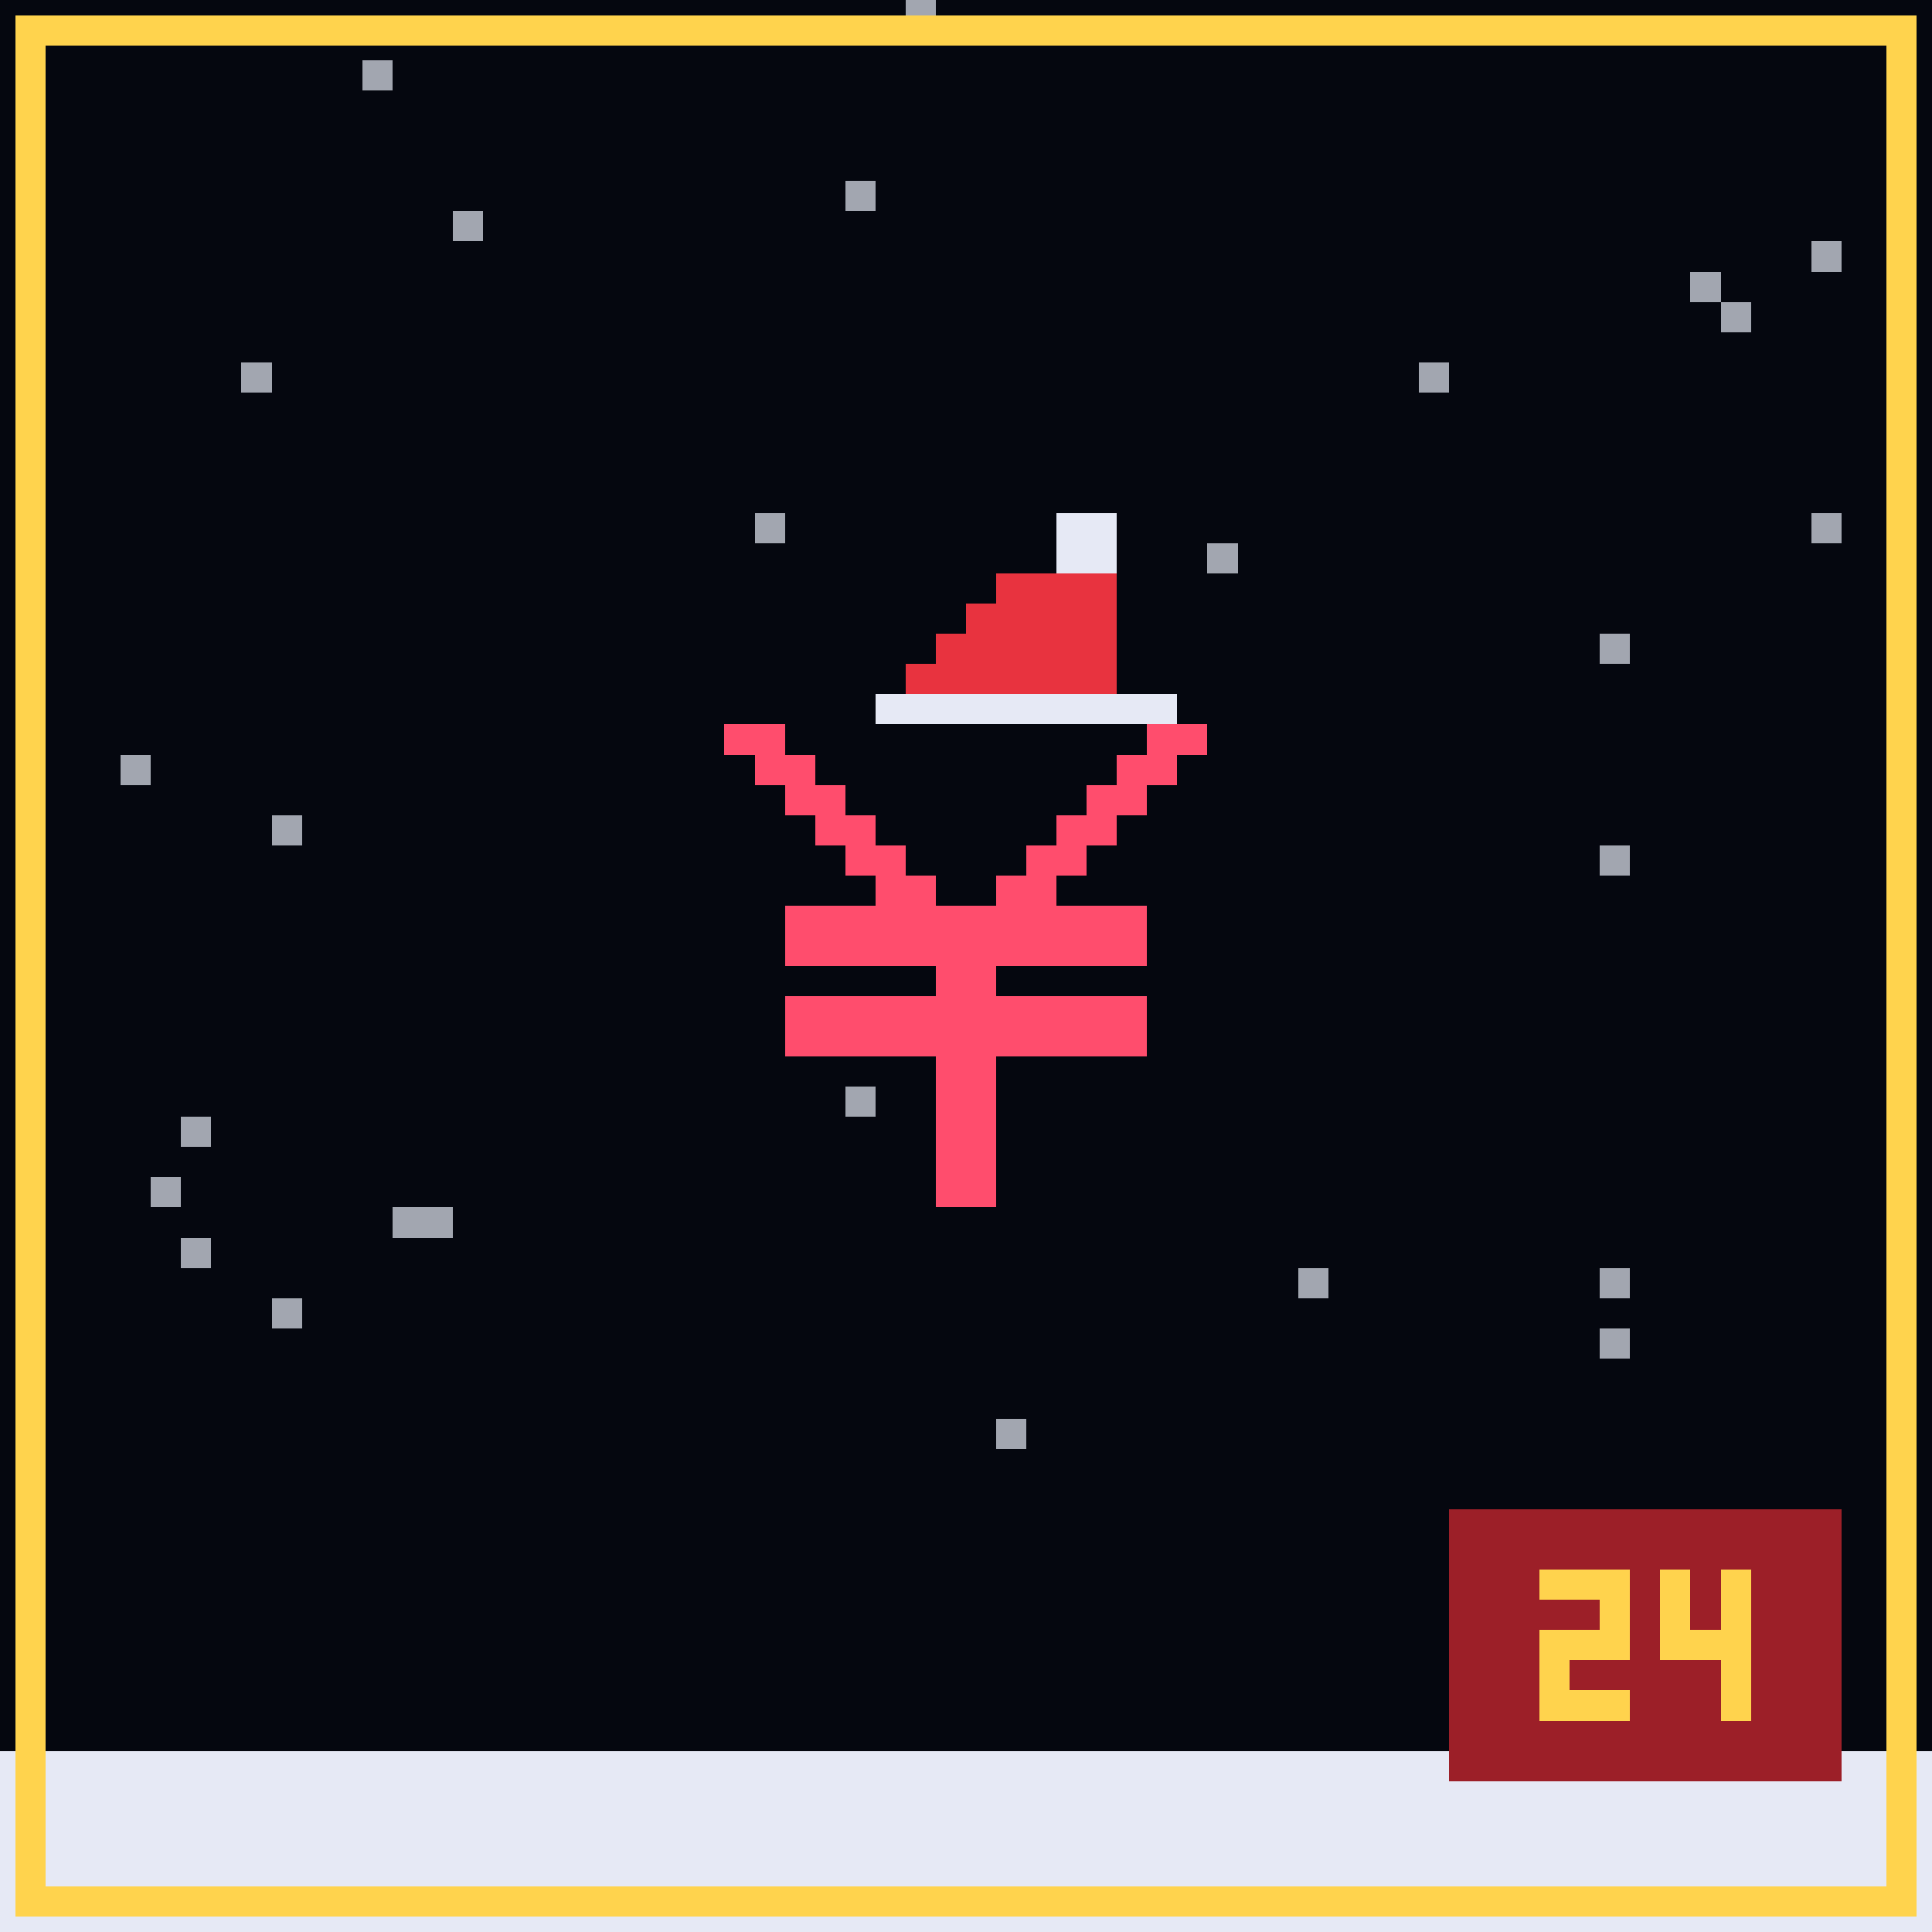
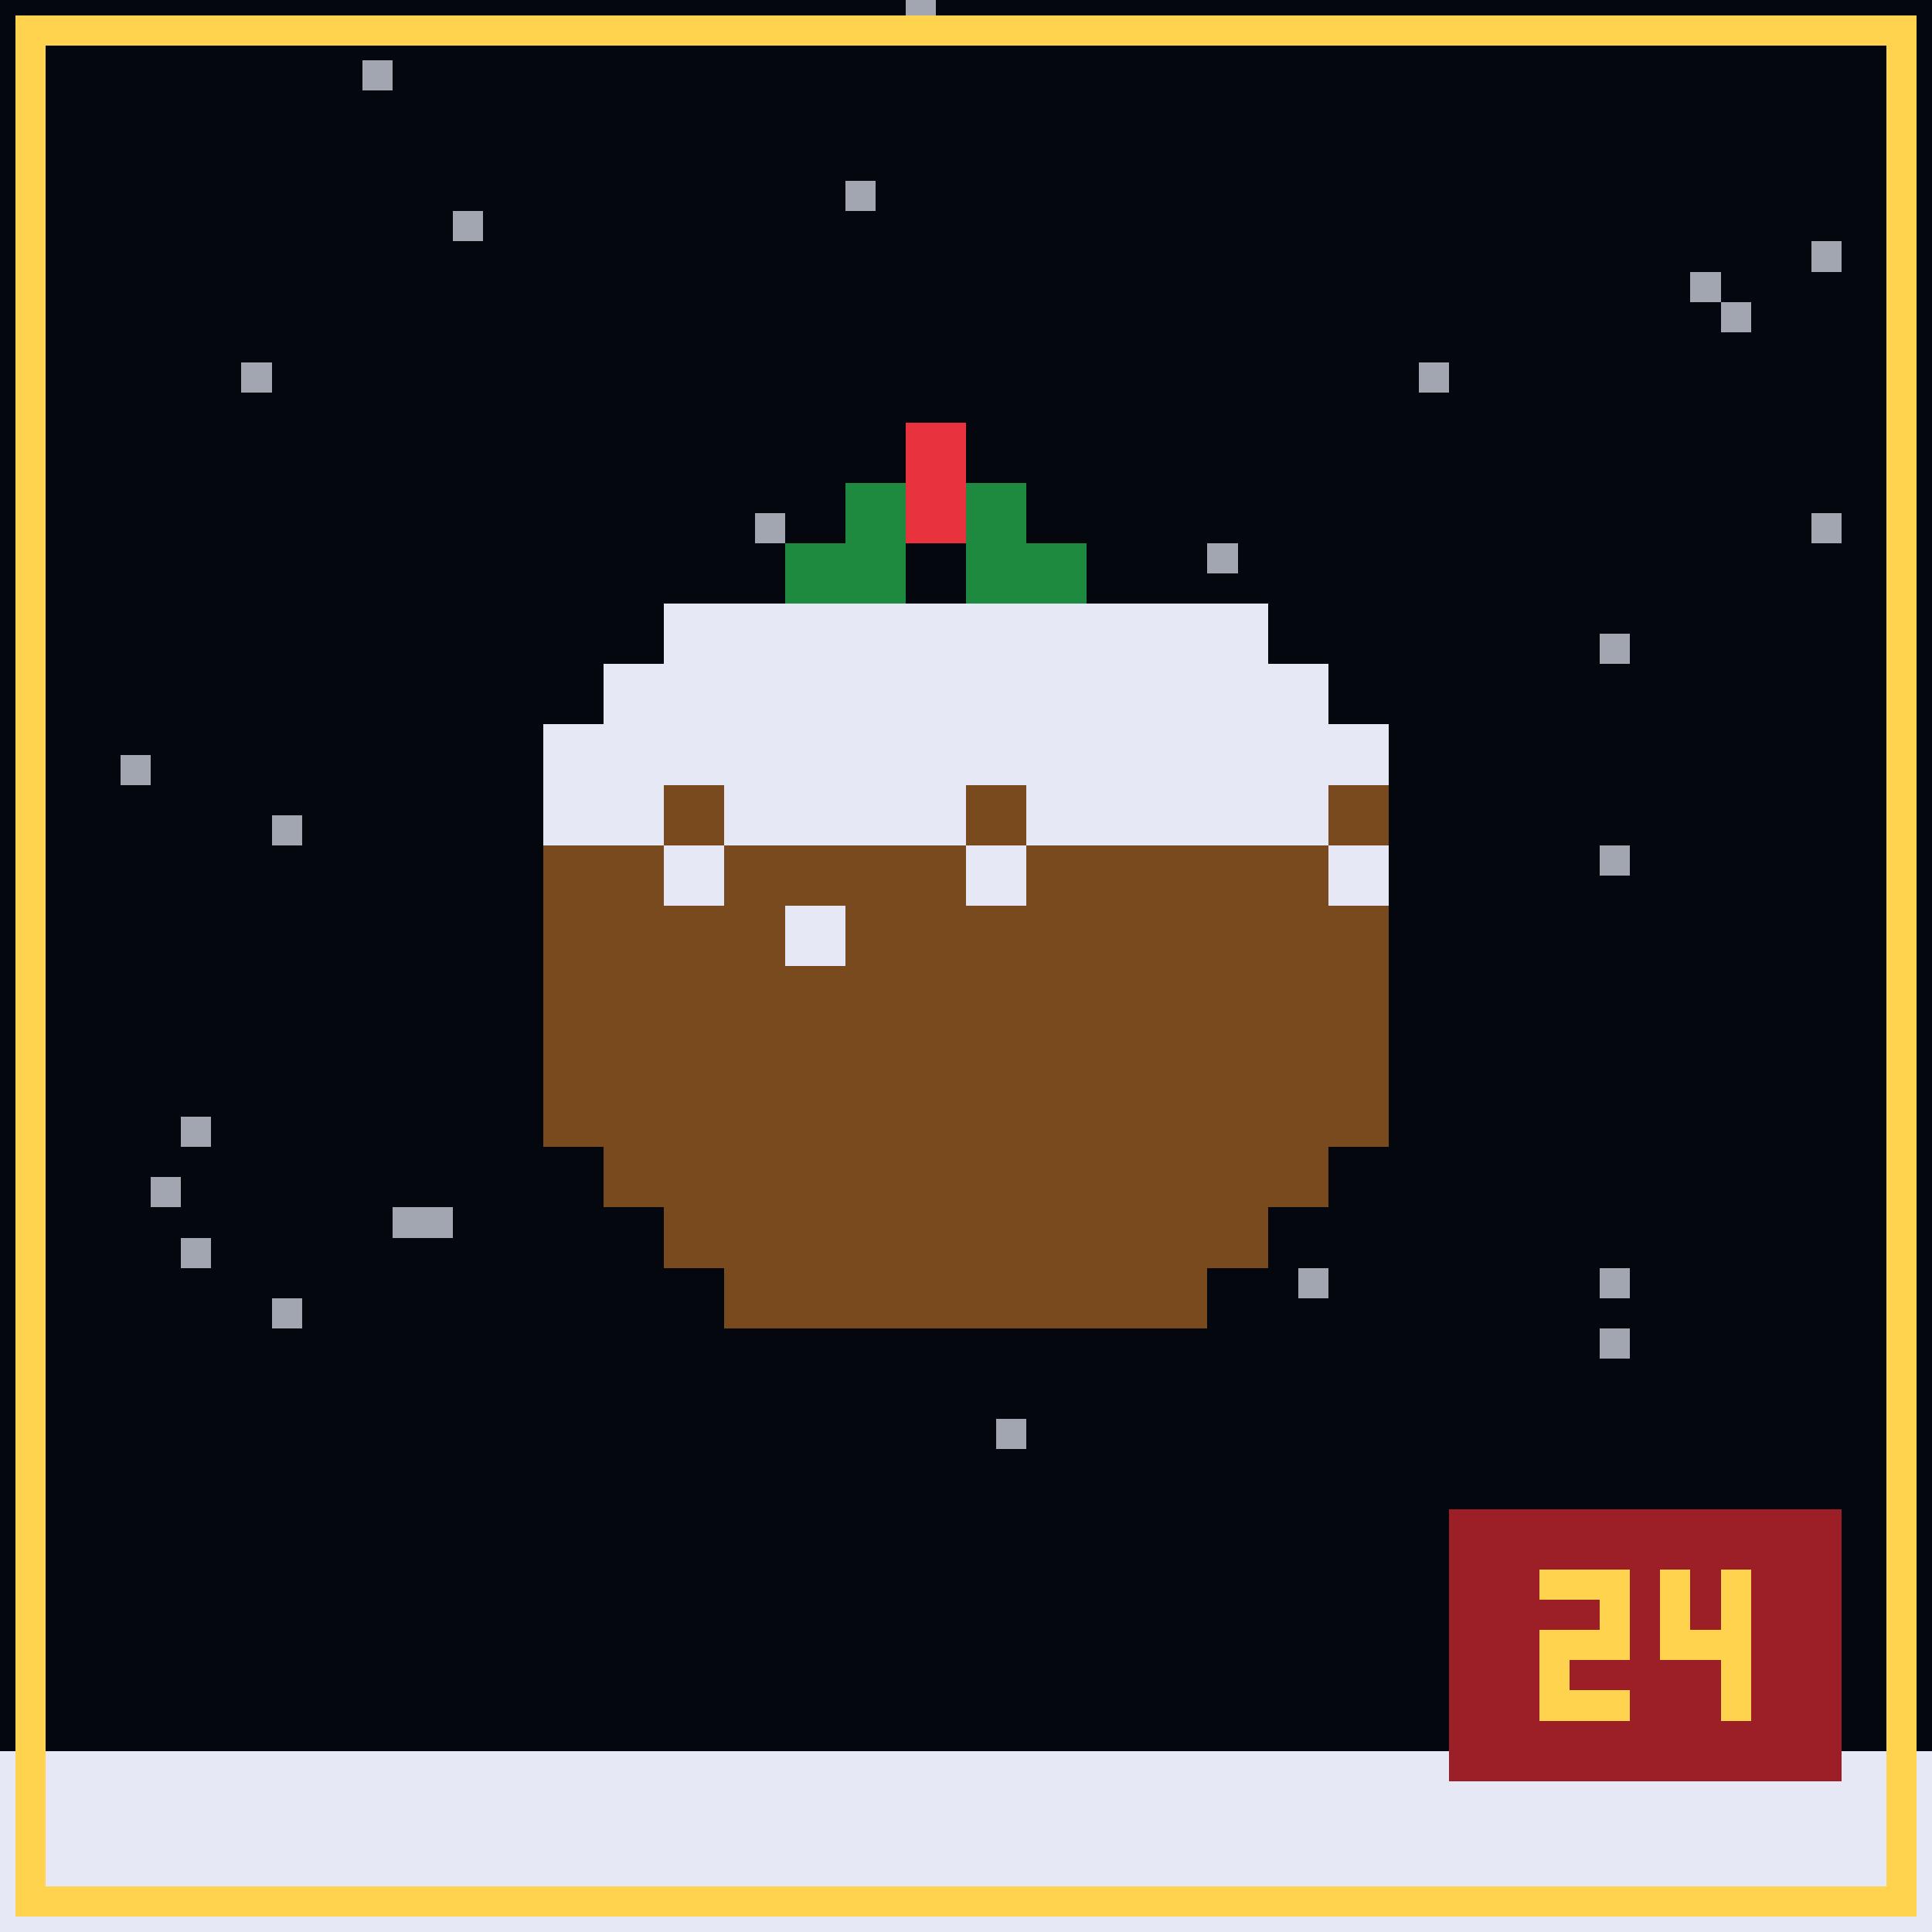
<svg xmlns="http://www.w3.org/2000/svg" viewBox="0 0 64 64" width="512" height="512" shape-rendering="crispEdges">
  <rect width="64" height="64" fill="#05070f" />
  <path fill="#e6e9f5" opacity="0.7" d="M40 18h1v1h-1zM53 28h1v1h-1zM31 36h1v1h-1zM14 40h1v1h-1zM6 37h1v1h-1zM57 10h1v1h-1zM53 42h1v1h-1zM25 17h1v1h-1zM60 17h1v1h-1zM33 47h1v1h-1zM4 25h1v1h-1zM60 8h1v1h-1zM9 27h1v1h-1zM13 40h1v1h-1zM28 6h1v1h-1zM5 39h1v1h-1zM9 43h1v1h-1zM56 9h1v1h-1zM47 12h1v1h-1zM53 44h1v1h-1zM12 2h1v1h-1zM15 7h1v1h-1zM30 0h1v1h-1zM28 36h1v1h-1zM53 21h1v1h-1zM43 42h1v1h-1zM8 12h1v1h-1zM6 41h1v1h-1z" />
  <rect x="0" y="58" width="64" height="6" fill="#e6e9f5" />
  <rect x="1" y="1" width="62" height="62" fill="none" stroke="#ffd34d" stroke-width="1" />
-   <path fill="#ff4d6d" d="M24 24h2v1h-2zM38 24h2v1h-2zM25 25h2v1h-2zM37 25h2v1h-2zM26 26h2v1h-2zM36 26h2v1h-2zM27 27h2v1h-2zM35 27h2v1h-2zM28 28h2v1h-2zM34 28h2v1h-2zM29 29h2v1h-2zM33 29h2v1h-2zM26 30h12v1h-12zM26 31h12v1h-12zM31 32h2v1h-2zM26 33h12v1h-12zM26 34h12v1h-12zM31 35h2v1h-2zM31 36h2v1h-2zM31 37h2v1h-2zM31 38h2v1h-2zM31 39h2v1h-2z" />
-   <path fill="#e8333f" d="M35 18h2v1h-2zM33 19h4v1h-4zM32 20h5v1h-5zM31 21h6v1h-6zM30 22h7v1h-7z" />
-   <path fill="#e6e9f5" d="M29 23h10v1h-10z" />
-   <rect x="35" y="17" width="2" height="2" fill="#e6e9f5" />
+   <g transform="translate(16 14) scale(2)">
+     <path fill="#7a4a1f" d="M3 6h1v1h-1zM8 6h1v1h-1zM14 6h1v1h-1zM1 7h2v1h-2zM4 7h4v1h-4zM9 7h5v1h-5zM1 8h4v1h-4zM6 8h9v1h-9zM1 9h14v1h-14zM1 10h14v1h-14zM1 11h14v1h-14zM2 12h12v1h-12zM3 13h10v1h-10zM4 14h8v1h-8z" />
+     <path fill="#e6e9f5" d="M3 3h10v1h-10zM2 4h12v1h-12zM1 5h14v1h-14zM1 6h2v1h-2zM4 6h4v1h-4zM9 6h5v1h-5zM3 7h1v1h-1zM8 7h1v1h-1zM14 7h1v1h-1zM5 8h1v1h-1z" />
+     <path fill="#1d8a3f" d="M6 1h1v1h-1zM8 1h1v1h-1zM5 2h2v1h-2zM8 2h2v1h-2z" />
+     <path fill="#e8333f" d="M7 0h1v1h-1zM7 1h1v1h-1z" />
+   </g>
  <rect x="48" y="50" width="13" height="9" fill="#9c1f28" />
  <path fill="#ffd34d" d="M51 52h3v1h-3zM53 53h1v1h-1zM51 54h3v1h-3zM51 55h1v1h-1zM51 56h3v1h-3z" />
  <path fill="#ffd34d" d="M55 52h1v1h-1zM57 52h1v1h-1zM55 53h1v1h-1zM57 53h1v1h-1zM55 54h3v1h-3zM57 55h1v1h-1zM57 56h1v1h-1z" />
</svg>
